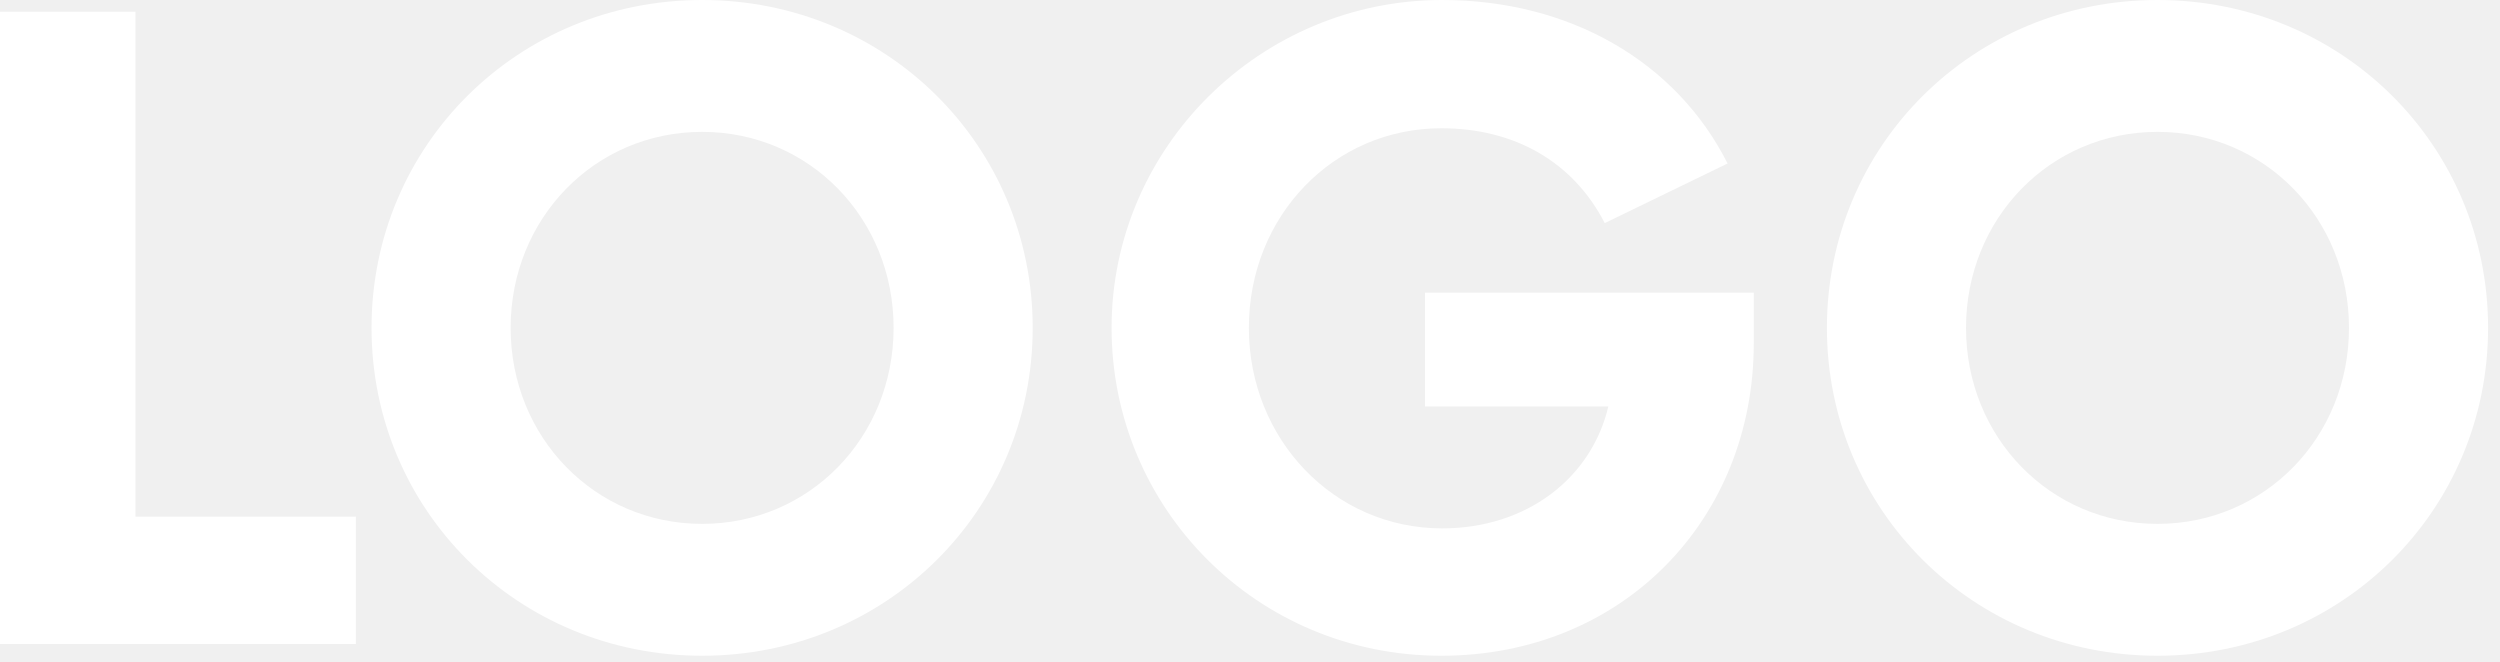
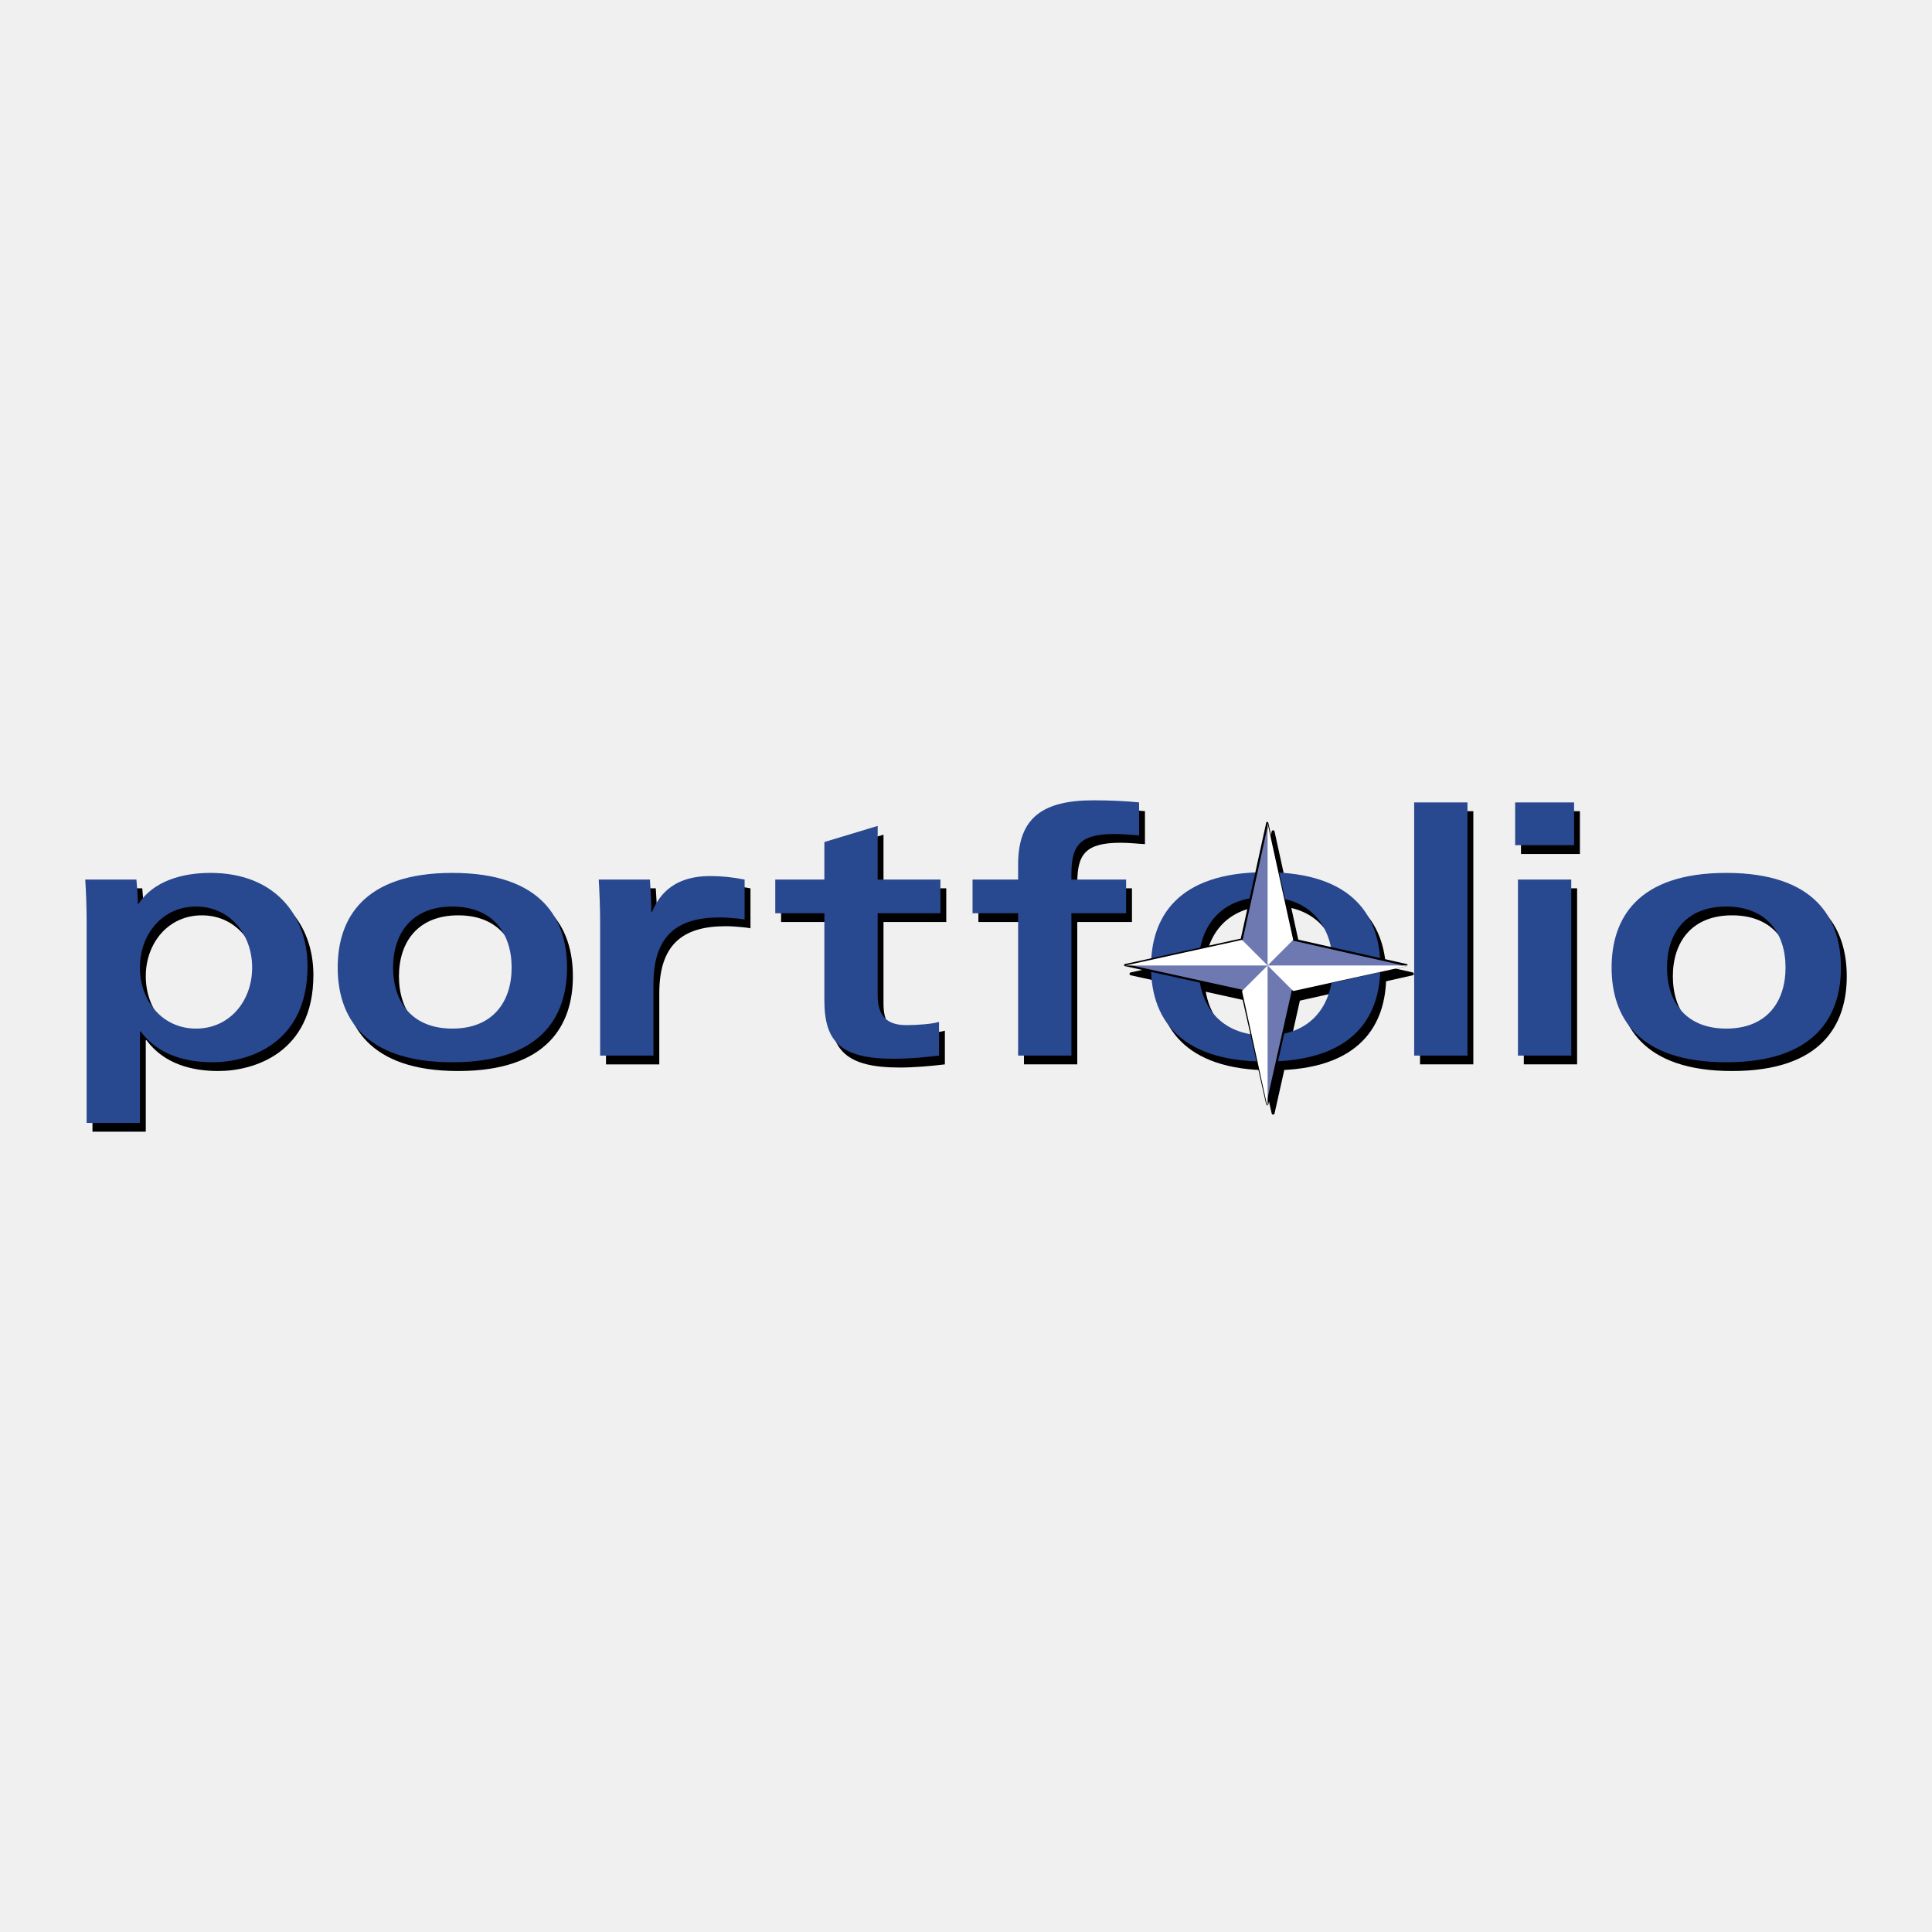
- <svg xmlns="http://www.w3.org/2000/svg" width="155" height="41" viewBox="0 0 155 41" fill="none">
-   <path d="M0 0.728V39.928H22.064V32.032H8.4V0.728H0Z" fill="white" />
-   <path d="M64.027 20.328C64.027 9.016 54.955 0 43.531 0C32.107 0 23.035 9.016 23.035 20.328C23.035 31.64 32.107 40.656 43.531 40.656C54.955 40.656 64.027 31.64 64.027 20.328ZM55.403 20.328C55.403 27.104 50.195 32.48 43.531 32.48C36.867 32.48 31.659 27.104 31.659 20.328C31.659 13.552 36.867 8.176 43.531 8.176C50.195 8.176 55.403 13.552 55.403 20.328Z" fill="white" />
-   <path d="M107.11 10.136C103.918 3.808 97.31 0 89.414 0C78.158 0 68.918 9.128 68.918 20.328C68.918 31.528 77.934 40.656 89.358 40.656C100.558 40.656 108.734 32.256 108.734 21.28V18.144H88.35V25.2H99.718C98.654 29.68 94.622 32.76 89.414 32.76C82.694 32.76 77.43 27.216 77.43 20.328C77.43 13.384 82.694 7.952 89.358 7.952C93.894 7.952 97.534 10.024 99.494 13.832L107.11 10.136Z" fill="white" />
-   <path d="M154.261 20.328C154.261 9.016 145.189 0 133.765 0C122.341 0 113.269 9.016 113.269 20.328C113.269 31.64 122.341 40.656 133.765 40.656C145.189 40.656 154.261 31.64 154.261 20.328ZM145.637 20.328C145.637 27.104 140.429 32.48 133.765 32.48C127.101 32.48 121.893 27.104 121.893 20.328C121.893 13.552 127.101 8.176 133.765 8.176C140.429 8.176 145.637 13.552 145.637 20.328Z" fill="white" />
+ <svg xmlns="http://www.w3.org/2000/svg" width="2500" height="2500" viewBox="0 0 192.756 192.756">
+   <g fill-rule="evenodd" clip-rule="evenodd">
+     <path fill="#fff" fill-opacity="0" d="M0 0h192.756v192.756H0V0z" />
+     <path d="M126.859 90.375c4.562 0 6.705 3.016 6.705 6.903 0 3.889-2.143 6.904-6.705 6.904s-6.705-3.016-6.705-6.904c0-3.887 2.143-6.903 6.705-6.903zm.002-2.481c-8.922 0-11.441 4.618-11.441 9.446s2.52 9.446 11.441 9.446 11.439-4.618 11.439-9.446-2.517-9.446-11.439-9.446z" />
+     <path d="M128.293 88.797c.852 3.875 1.275 5.814 1.275 5.814l5.672 1.275c3.783.852 5.674 1.276 5.674 1.276l-5.674 1.277-5.672 1.275-1.275 5.673c-.852 3.781-1.275 5.673-1.275 5.673s-.428-1.892-1.277-5.673l-1.275-5.673-5.814-1.275-5.814-1.277 5.814-1.276c3.875-.851 5.814-1.275 5.814-1.275-.002 0 .426-1.939 1.275-5.814.85-3.877 1.277-5.814 1.277-5.814s.423 1.937 1.275 5.814z" stroke="#000" stroke-width=".291" stroke-linecap="round" stroke-linejoin="round" stroke-miterlimit="2.613" />
+     <path d="M88.147 83.276v5.353h6.262v3.358h-6.262v8.188c0 1.924.805 2.973 2.834 2.973 1.155 0 2.555-.104 3.289-.314v3.359c-1.435.174-3.044.314-4.514.314-5.318 0-6.927-1.714-6.927-5.843v-8.677h-4.898v-3.358h4.898v-3.743l5.318-1.61zM102.162 91.987h-4.547v-3.358h4.547v-1.504c0-4.689 2.484-6.403 7.523-6.403 1.467 0 3.287.07 4.547.21v3.289c-.666-.034-1.574-.14-2.414-.14-3.533 0-4.338 1.155-4.338 4.024v.524h5.457v3.358h-5.457v14.205h-5.318V91.987zM141.676 80.932h5.318v25.26h-5.318v-25.26zM152.031 88.629h5.318v17.563h-5.318V88.629zm-.281-7.697h5.877v4.269h-5.877v-4.269zM172.811 91.323c4.025 0 5.914 2.658 5.914 6.087s-1.889 6.088-5.914 6.088c-4.021 0-5.91-2.659-5.91-6.088s1.888-6.087 5.91-6.087zm0-3.359c-8.92 0-11.439 4.618-11.439 9.446 0 4.828 2.52 9.446 11.439 9.446 8.924 0 11.441-4.618 11.441-9.446 0-4.828-2.518-9.446-11.441-9.446zM14.544 97.41c0-3.324 2.24-6.087 5.598-6.087s5.598 2.763 5.598 6.087c0 3.323-2.239 6.088-5.598 6.088s-5.598-2.765-5.598-6.088zm-5.318 15.499h5.318v-9.131h.07c1.75 2.378 4.548 3.078 7.173 3.078 3.429 0 9.481-1.715 9.481-9.586 0-4.969-3.185-9.307-9.691-9.307-2.799 0-5.668.805-7.173 3.079h-.069c0-.805-.07-1.609-.141-2.414H9.086c.07.979.14 2.694.14 4.128v20.153zM45.717 91.323c4.023 0 5.913 2.658 5.913 6.087s-1.889 6.088-5.913 6.088-5.913-2.659-5.913-6.088 1.889-6.087 5.913-6.087zm0-3.359c-8.922 0-11.44 4.618-11.44 9.446 0 4.828 2.519 9.446 11.44 9.446s11.44-4.618 11.44-9.446c.001-4.828-2.519-9.446-11.44-9.446zM60.459 93.038c0-1.68-.069-3.219-.139-4.409h5.108c.069 1.085.14 2.134.14 3.219h.07c.525-1.189 1.715-3.569 5.809-3.569 1.119 0 2.169.106 3.428.351v3.989c-.315-.07-.7-.105-1.12-.141-.385-.035-.84-.07-1.365-.07-4.302 0-6.612 1.855-6.612 6.683v7.103H60.46V93.038h-.001z" />
+     <path d="M126.275 89.5c4.562 0 6.705 3.016 6.705 6.904 0 3.889-2.143 6.903-6.705 6.903s-6.703-3.015-6.703-6.903c0-3.888 2.141-6.904 6.703-6.904zm.002-2.481c-8.922 0-11.439 4.618-11.439 9.446s2.518 9.446 11.439 9.446 11.439-4.618 11.439-9.446-2.517-9.446-11.439-9.446z" fill="#284890" />
+     <path d="M127.709 87.922l1.277 5.813 5.672 1.277c3.781.851 5.672 1.275 5.672 1.275s-1.891.427-5.672 1.277c-3.781.852-5.672 1.276-5.672 1.276l-1.277 5.672c-.852 3.782-1.275 5.673-1.275 5.673l-1.275-5.673-1.277-5.672-5.814-1.276-5.814-1.277 5.814-1.275 5.814-1.277 1.277-5.813 1.275-5.815s.423 1.94 1.275 5.815z" fill="#6e79b1" stroke="#000" stroke-width=".211" stroke-linecap="square" stroke-linejoin="round" stroke-miterlimit="2.613" />
+     <path d="M126.469 89.233v-7.09a34859.508 34859.508 0 0 0 2.552 11.627s-.426.425-1.275 1.277l-1.277 1.276v-7.09zM133.559 96.324h7.09s-1.938.427-5.812 1.276l-5.814 1.275-1.275-1.275-1.277-1.276h7.088zM126.469 103.414v7.091l-1.277-5.813-1.275-5.815 1.275-1.275 1.277-1.276v7.088zM119.379 96.324h-7.09l5.812-1.276 5.814-1.277s.426.425 1.275 1.277l1.277 1.276h-7.088z" fill="#fff" />
+     <path d="M13.961 96.535c0-3.324 2.238-6.087 5.598-6.087 3.358 0 5.599 2.763 5.599 6.087s-2.24 6.088-5.599 6.088-5.598-2.764-5.598-6.088zm-5.318 15.499h5.318v-9.131h.07c1.749 2.379 4.548 3.079 7.171 3.079 3.429 0 9.482-1.714 9.482-9.587 0-4.968-3.184-9.306-9.691-9.306-2.799 0-5.667.805-7.172 3.078h-.07c0-.805-.07-1.609-.14-2.414H8.504c.069.98.139 2.694.139 4.128v20.153zM45.133 90.448c4.023 0 5.913 2.659 5.913 6.087 0 3.43-1.89 6.088-5.913 6.088s-5.913-2.658-5.913-6.088c.001-3.428 1.89-6.087 5.913-6.087zm0-3.358c-8.921 0-11.44 4.618-11.44 9.445 0 4.829 2.519 9.447 11.44 9.447 8.922 0 11.441-4.618 11.441-9.447 0-4.827-2.519-9.445-11.441-9.445zM59.876 92.163c0-1.679-.07-3.219-.14-4.409h5.108c.069 1.084.14 2.135.14 3.219h.07c.524-1.189 1.714-3.568 5.807-3.568 1.121 0 2.17.105 3.43.35v3.989c-.316-.071-.7-.105-1.121-.141a14.717 14.717 0 0 0-1.364-.069c-4.304 0-6.612 1.854-6.612 6.682v7.103h-5.318V92.163zM87.565 82.401v5.353h6.262v3.359h-6.262V99.3c0 1.924.804 2.975 2.833 2.975 1.154 0 2.554-.105 3.289-.316v3.359c-1.435.175-3.044.314-4.514.314-5.317 0-6.926-1.714-6.926-5.843v-8.676h-4.898v-3.359h4.898v-3.743l5.318-1.61zM101.578 91.113h-4.547v-3.359h4.547V86.25c0-4.688 2.484-6.403 7.523-6.403 1.469 0 3.289.07 4.547.21v3.289c-.664-.035-1.572-.14-2.414-.14-3.533 0-4.338 1.154-4.338 4.023v.524h5.457v3.359h-5.457v14.204h-5.318V91.113zM141.092 80.057h5.318v25.26h-5.318v-25.26zM151.447 87.754h5.318v17.563h-5.318V87.754zm-.279-7.697h5.879v4.268h-5.879v-4.268zM172.229 90.448c4.025 0 5.914 2.659 5.914 6.087 0 3.43-1.889 6.088-5.914 6.088-4.023 0-5.912-2.658-5.912-6.088-.001-3.428 1.888-6.087 5.912-6.087zm0-3.358c-8.922 0-11.439 4.618-11.439 9.445 0 4.829 2.518 9.447 11.439 9.447s11.441-4.618 11.441-9.447c0-4.827-2.52-9.445-11.441-9.445z" fill="#284890" />
+   </g>
</svg>
